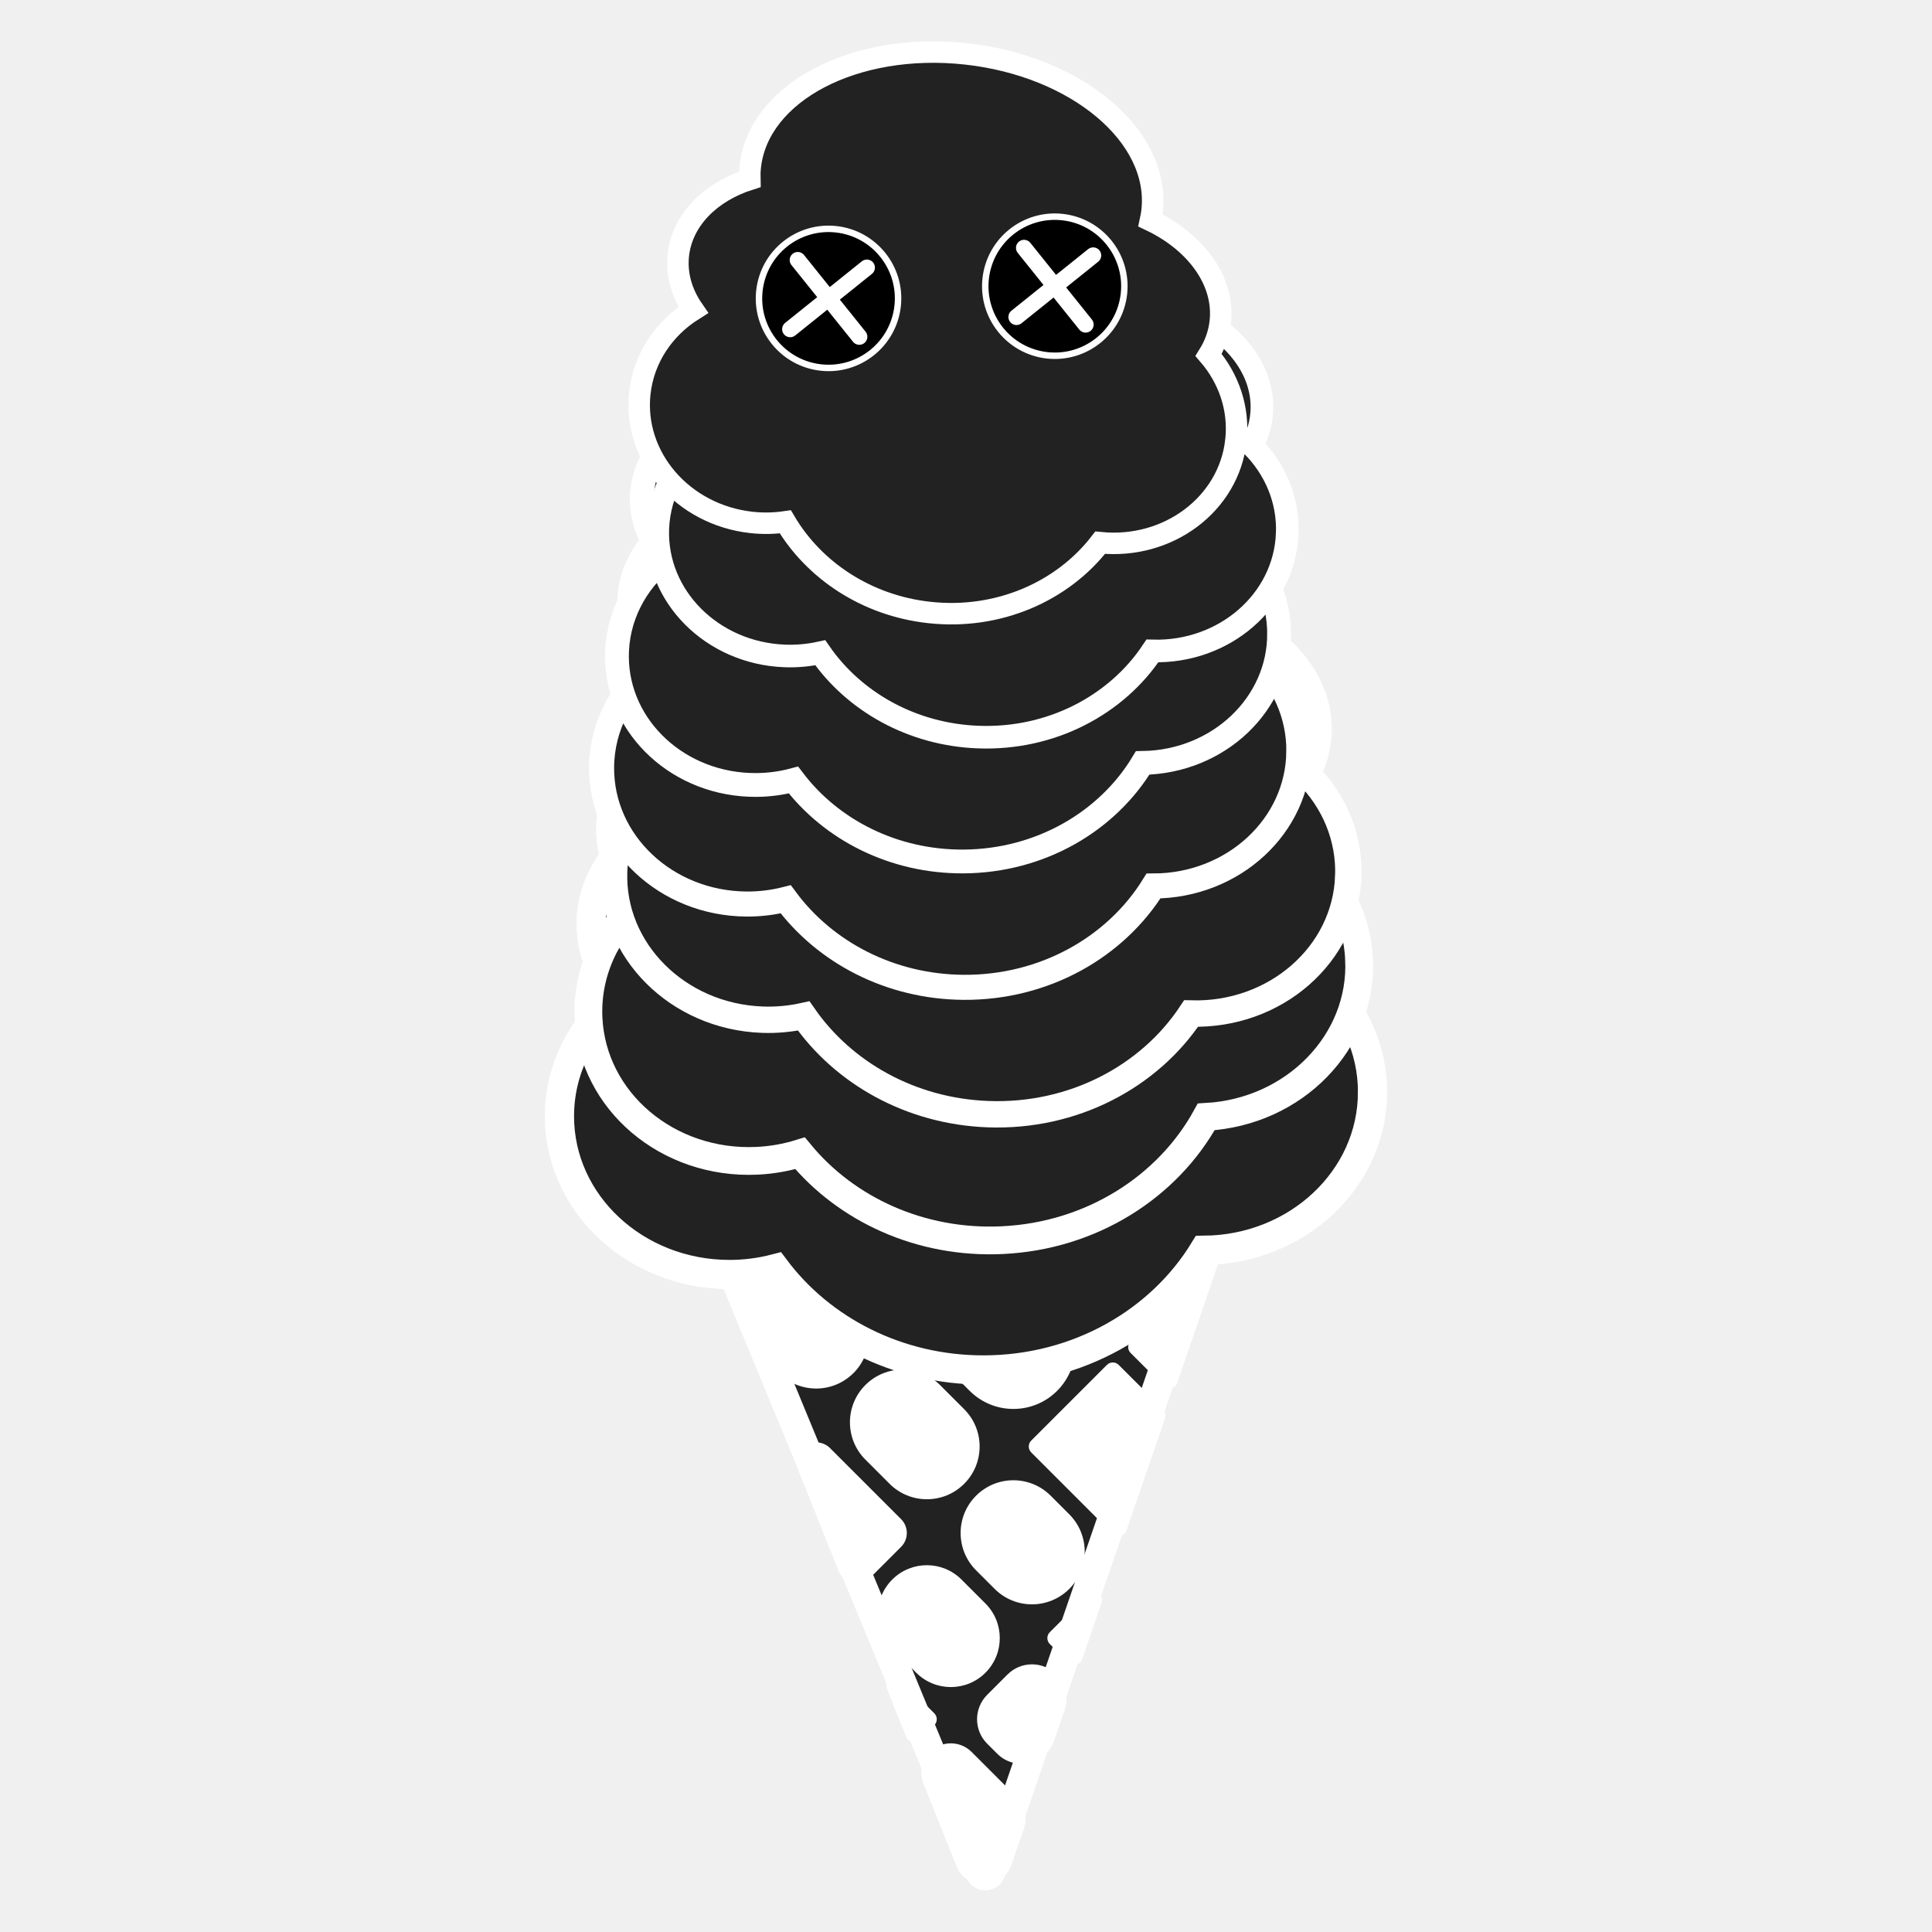
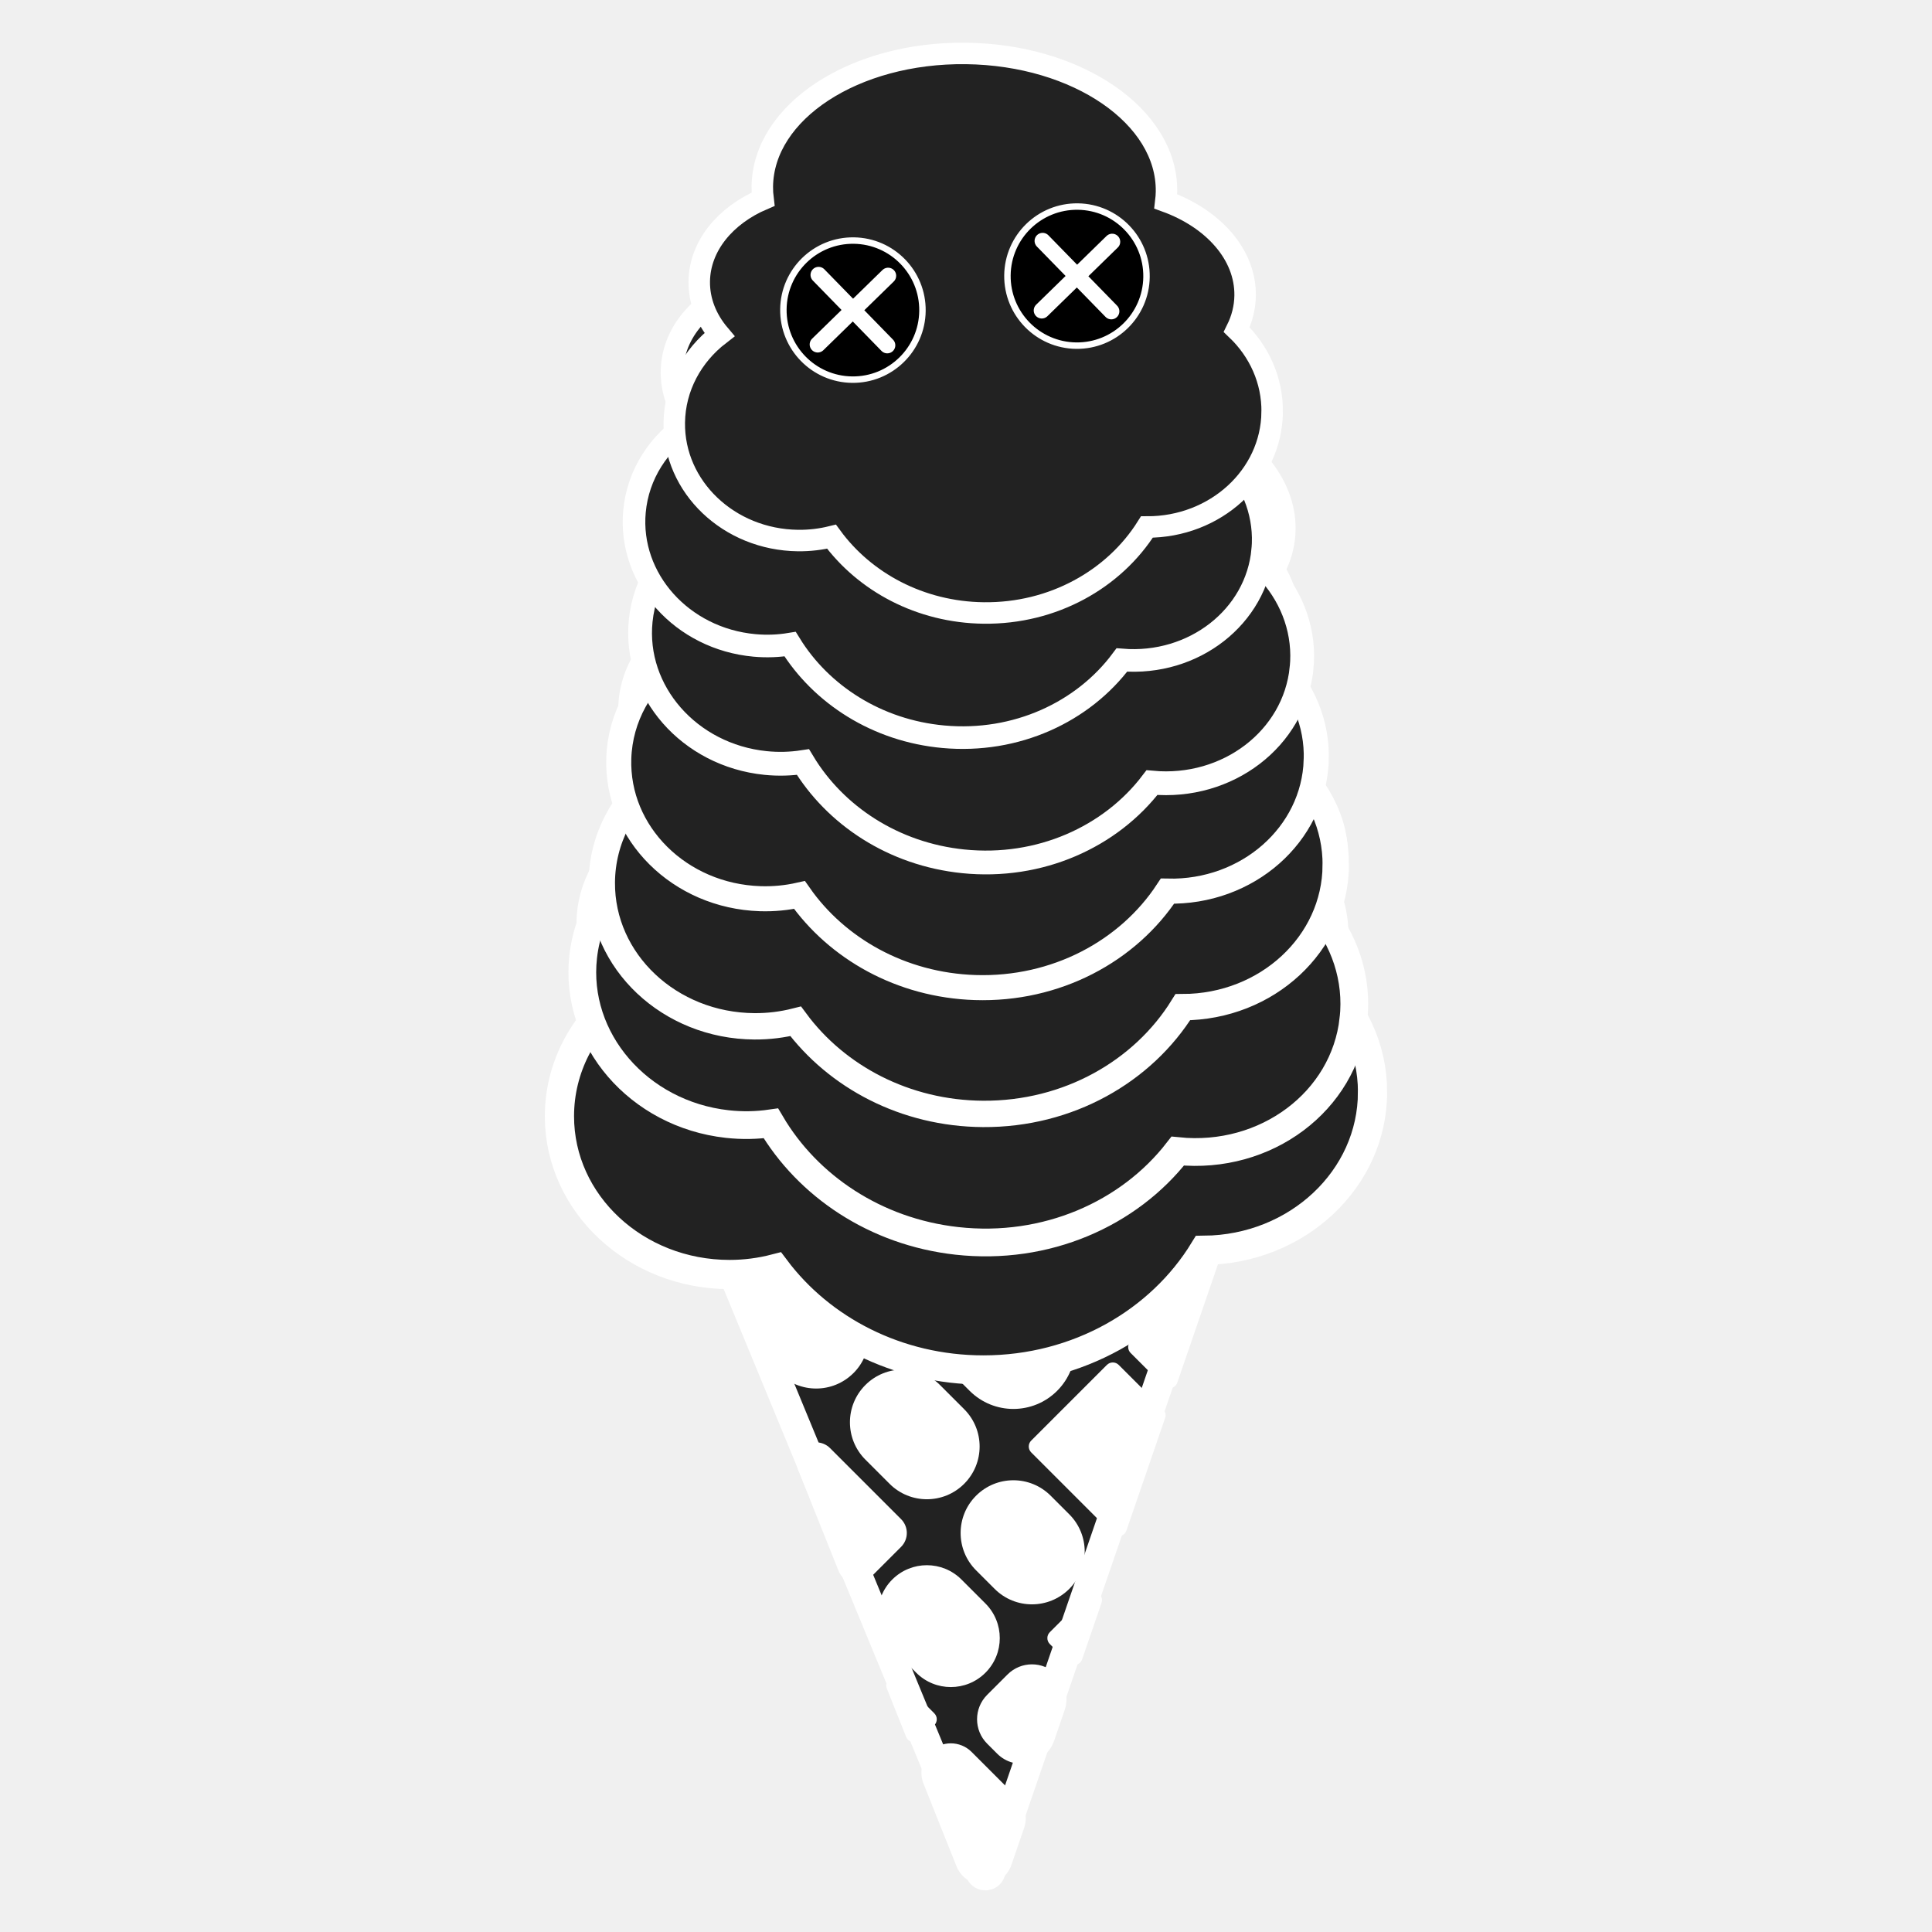
- <svg viewBox="0 0 1024 1024" width="100%" height="100%">
+ <svg xmlns="http://www.w3.org/2000/svg" viewBox="0 0 1024 1024" width="100%" height="100%">
  <g transform="translate(288.7818, 412.65) scale(0.7740554)">
    <g transform="translate(0, -126)">
      <g id="Cone">
        <path id="Cone_Bottom" data-name="Cone Bottom" d="M108.22,414.88l189.84,460.03c1.36,3.3,6.09,3.16,7.25-.22l159.34-463.34c.87-2.53-1.03-5.16-3.7-5.13l-349.18,3.32c-2.74.03-4.59,2.82-3.55,5.35Z" style="fill: rgb(34, 34, 34); stroke: rgb(255, 255, 255); stroke-linejoin: round; stroke-width: 20px;" />
        <g id="Waffle_Cross-Hatch" data-name="Waffle Cross-Hatch">
          <path d="M261.93,482.48h0c15.03-15.03,4.46-40.72-16.79-40.83h0c-21.37-.11-32.14,25.72-17.03,40.83h0c9.34,9.34,24.48,9.34,33.82,0Z" style="fill: rgb(255, 255, 255);" />
          <path d="M384.85,527.49l-51.82,51.82c-2.24,2.24-2.24,5.86,0,8.1l55.71,55.71c2.24,2.24,5.86,2.24,8.1,0h0c.62-.62,1.08-1.36,1.37-2.19l26.52-77.11c.71-2.07.18-4.36-1.37-5.91l-30.41-30.41c-2.24-2.24-5.86-2.24-8.1,0Z" style="fill: rgb(255, 255, 255);" />
          <rect x="274.59" y="463.59" width="84.73" height="95.66" rx="42.36" ry="42.36" transform="translate(-268.79 373.91) rotate(-45)" style="fill: rgb(255, 255, 255);" />
          <rect x="291.06" y="603.84" width="72.24" height="90.24" rx="36.12" ry="36.12" transform="translate(-363.06 421.43) rotate(-45)" style="fill: rgb(255, 255, 255);" />
          <path d="M371.7,684.58l-25.94,25.94c-2.24,2.24-2.24,5.86,0,8.1l12.67,12.67c2.99,2.99,8.09,1.82,9.46-2.19l13.28-38.61c1.97-5.74-5.17-10.2-9.46-5.91Z" style="fill: rgb(255, 255, 255);" />
          <path d="M159.42,564.14l2.73,6.83c1.52,3.82,6.46,4.83,9.37,1.93l2.05-2.05c2.24-2.24,2.24-5.86,0-8.1l-4.78-4.78c-4.4-4.4-11.67.39-9.37,6.17Z" style="fill: rgb(255, 255, 255);" />
          <path d="M243.92,633.11l-48.65-48.65c-5.24-5.24-13.74-5.24-18.99,0h0c-3.8,3.8-4.97,9.49-2.98,14.47l27.77,69.54c3.58,8.95,15.14,11.33,21.96,4.51l20.89-20.89c5.24-5.24,5.24-13.74,0-18.99Z" style="fill: rgb(255, 255, 255);" />
          <path d="M211.32,533.1h0c14.11-14.11,14.11-36.98,0-51.08l-34.94-34.94c-.72-.72-.72-1.89,0-2.62h0c1.16-1.16.34-3.15-1.3-3.16l-11.23-.06c-25.62-.13-43.23,25.72-33.73,49.51l5.37,13.45c1.82,4.55,4.54,8.68,8,12.15l16.74,16.74c14.11,14.11,36.98,14.11,51.08,0Z" style="fill: rgb(255, 255, 255);" />
          <path d="M263.74,792.53h0c-5.69,5.69-7.45,14.23-4.46,21.71l22.5,56.36c6.92,17.34,31.68,16.74,37.75-.92l8.66-25.2c2.5-7.28.64-15.35-4.8-20.79l-31.17-31.17c-7.87-7.87-20.62-7.87-28.48,0Z" style="fill: rgb(255, 255, 255);" />
          <path d="M392.94,503.07l40.81-40.81c2.24-2.24,5.86-2.24,8.1,0l.06.06c2.24,2.24,2.24,5.86,0,8.1l-40.81,40.81c-2.24,2.24-2.24,5.86,0,8.1l22.48,22.48c2.99,2.99,8.09,1.82,9.46-2.19l30.71-89.32c1.27-3.71-1.47-7.57-5.39-7.59l-120.63-.6c-5.11-.03-7.69,6.16-4.08,9.77l51.18,51.18c2.24,2.24,5.86,2.24,8.1,0Z" style="fill: rgb(255, 255, 255);" />
          <rect x="217.18" y="527.25" width="72.24" height="95.66" rx="36.12" ry="36.12" transform="translate(-332.45 347.55) rotate(-45)" style="fill: rgb(255, 255, 255);" />
          <path d="M350.28,739.46h0c-9.24-9.24-24.22-9.24-33.46,0l-13.94,13.94c-9.24,9.24-9.24,24.22,0,33.46l6.81,6.81c12.37,12.37,33.42,7.5,39.1-9.04l7.13-20.75c2.94-8.55.75-18.03-5.64-24.42Z" style="fill: rgb(255, 255, 255);" />
          <path d="M234.18,749.12l13.2,33.06c1.52,3.82,6.46,4.83,9.37,1.93l9.93-9.93c2.24-2.24,2.24-5.86,0-8.1l-23.13-23.13c-4.4-4.4-11.67.39-9.37,6.17Z" style="fill: rgb(255, 255, 255);" />
          <rect x="236.26" y="661.25" width="67.04" height="90.24" rx="33.52" ry="33.52" transform="translate(-420.46 397.65) rotate(-45)" style="fill: rgb(255, 255, 255);" />
        </g>
        <ellipse id="Cone_Top" data-name="Cone Top" cx="288.37" cy="404.38" rx="182.34" ry="67.01" style="fill: rgb(34, 34, 34); stroke: rgb(255, 255, 255); stroke-miterlimit: 10; stroke-width: 20px;" />
      </g>
    </g>
    <g transform="translate(288, 124) rotate(0) scale(1) translate(-288, -250)">
      <path id="Scoop_Outline" data-name="Scoop Outline" d="M566.75,340.67c0-29.85-12.97-56.87-33.96-76.47,4.8-9.98,7.44-20.71,7.44-31.9,0-38.29-30.62-71.33-74.92-86.77.33-3.07.51-6.17.51-9.3,0-69.72-84.29-126.24-188.26-126.24s-188.26,56.52-188.26,126.24c0,4,.29,7.95.83,11.86-34.94,15.4-58.48,44.25-58.48,77.34,0,18.21,7.15,35.15,19.39,49.26-25.1,19.88-41.05,49.47-41.05,82.54,0,59.85,52.15,108.37,116.49,108.37,10.83,0,21.3-1.4,31.26-3.98,31.42,41.91,83.55,69.34,142.55,69.34,64.73,0,121.2-33,151.11-81.94,63.8-.57,115.34-48.85,115.34-108.34Z" style="fill: rgb(34, 34, 34); stroke: rgb(255, 255, 255); stroke-miterlimit: 10; stroke-width: 20px;" />
    </g>
-     <g transform="translate(289.0034, 50) rotate(-2.663978) scale(0.95) translate(-288, -250)">
+     <g transform="translate(300.0169, 50) rotate(6.358221) scale(0.95) translate(-288, -250)">
      <path id="Scoop_Outline" data-name="Scoop Outline" d="M566.75,340.67c0-29.85-12.97-56.87-33.96-76.47,4.8-9.98,7.44-20.71,7.44-31.9,0-38.29-30.62-71.33-74.92-86.77.33-3.07.51-6.17.51-9.3,0-69.72-84.29-126.24-188.26-126.24s-188.26,56.52-188.26,126.24c0,4,.29,7.95.83,11.86-34.94,15.4-58.48,44.25-58.48,77.34,0,18.21,7.15,35.15,19.39,49.26-25.1,19.88-41.05,49.47-41.05,82.54,0,59.85,52.15,108.37,116.49,108.37,10.83,0,21.3-1.4,31.26-3.98,31.42,41.91,83.55,69.34,142.55,69.34,64.73,0,121.2-33,151.11-81.94,63.8-.57,115.34-48.85,115.34-108.34Z" style="fill: rgb(34, 34, 34); stroke: rgb(255, 255, 255); stroke-miterlimit: 10; stroke-width: 20px;" />
    </g>
-     <g transform="translate(301.7225, -24) rotate(2.098639) scale(0.9025) translate(-288, -250)">
+     <g transform="translate(290.5055, -24) rotate(0.360737) scale(0.9025) translate(-288, -250)">
      <path id="Scoop_Outline" data-name="Scoop Outline" d="M566.75,340.67c0-29.85-12.97-56.87-33.96-76.47,4.8-9.98,7.44-20.71,7.44-31.9,0-38.29-30.62-71.33-74.92-86.77.33-3.07.51-6.17.51-9.3,0-69.72-84.29-126.24-188.26-126.24s-188.26,56.52-188.26,126.24c0,4,.29,7.95.83,11.86-34.94,15.4-58.48,44.25-58.48,77.34,0,18.21,7.15,35.15,19.39,49.26-25.1,19.88-41.05,49.47-41.05,82.54,0,59.85,52.15,108.37,116.49,108.37,10.83,0,21.3-1.4,31.26-3.98,31.42,41.91,83.55,69.34,142.55,69.34,64.73,0,121.2-33,151.11-81.94,63.8-.57,115.34-48.85,115.34-108.34Z" style="fill: rgb(34, 34, 34); stroke: rgb(255, 255, 255); stroke-miterlimit: 10; stroke-width: 20px;" />
    </g>
-     <g transform="translate(277.8166, -98) rotate(0.3811015) scale(0.857375) translate(-288, -250)">
+     <g transform="translate(291.8424, -98) rotate(1.857762) scale(0.857375) translate(-288, -250)">
      <path id="Scoop_Outline" data-name="Scoop Outline" d="M566.75,340.67c0-29.85-12.97-56.87-33.96-76.47,4.8-9.98,7.44-20.71,7.44-31.9,0-38.29-30.62-71.33-74.92-86.77.33-3.07.51-6.17.51-9.3,0-69.72-84.29-126.24-188.26-126.24s-188.26,56.52-188.26,126.24c0,4,.29,7.95.83,11.86-34.94,15.4-58.48,44.25-58.48,77.34,0,18.21,7.15,35.15,19.39,49.26-25.1,19.88-41.05,49.47-41.05,82.54,0,59.85,52.15,108.37,116.49,108.37,10.83,0,21.3-1.4,31.26-3.98,31.42,41.91,83.55,69.34,142.55,69.34,64.73,0,121.2-33,151.11-81.94,63.8-.57,115.34-48.85,115.34-108.34Z" style="fill: rgb(34, 34, 34); stroke: rgb(255, 255, 255); stroke-miterlimit: 10; stroke-width: 20px;" />
    </g>
-     <g transform="translate(275.2834, -172) rotate(-0.3450123) scale(0.8145062) translate(-288, -250)">
+     <g transform="translate(299.7745, -172) rotate(5.828422) scale(0.8145062) translate(-288, -250)">
      <path id="Scoop_Outline" data-name="Scoop Outline" d="M566.75,340.67c0-29.85-12.97-56.87-33.96-76.47,4.8-9.98,7.44-20.71,7.44-31.9,0-38.29-30.62-71.33-74.92-86.77.33-3.07.51-6.17.51-9.3,0-69.72-84.29-126.24-188.26-126.24s-188.26,56.52-188.26,126.24c0,4,.29,7.95.83,11.86-34.94,15.4-58.48,44.25-58.48,77.34,0,18.21,7.15,35.15,19.39,49.26-25.1,19.88-41.05,49.47-41.05,82.54,0,59.85,52.15,108.37,116.49,108.37,10.83,0,21.3-1.4,31.26-3.98,31.42,41.91,83.55,69.34,142.55,69.34,64.73,0,121.2-33,151.11-81.94,63.8-.57,115.34-48.85,115.34-108.34Z" style="fill: rgb(34, 34, 34); stroke: rgb(255, 255, 255); stroke-miterlimit: 10; stroke-width: 20px;" />
    </g>
-     <g transform="translate(295.4152, -246) rotate(2.141386) scale(0.7737809) translate(-288, -250)">
+     <g transform="translate(283.1102, -246) rotate(5.190699) scale(0.7737809) translate(-288, -250)">
      <path id="Scoop_Outline" data-name="Scoop Outline" d="M566.75,340.67c0-29.85-12.97-56.87-33.96-76.47,4.8-9.98,7.44-20.71,7.44-31.9,0-38.29-30.62-71.33-74.92-86.77.33-3.07.51-6.17.51-9.3,0-69.72-84.29-126.24-188.26-126.24s-188.26,56.52-188.26,126.24c0,4,.29,7.95.83,11.86-34.94,15.4-58.48,44.25-58.48,77.34,0,18.21,7.15,35.15,19.39,49.26-25.1,19.88-41.05,49.47-41.05,82.54,0,59.85,52.15,108.37,116.49,108.37,10.83,0,21.3-1.4,31.26-3.98,31.42,41.91,83.55,69.34,142.55,69.34,64.73,0,121.2-33,151.11-81.94,63.8-.57,115.34-48.85,115.34-108.34Z" style="fill: rgb(34, 34, 34); stroke: rgb(255, 255, 255); stroke-miterlimit: 10; stroke-width: 20px;" />
    </g>
-     <g transform="translate(276.7671, -320) rotate(6.247435) scale(0.7350919) translate(-288, -250)">
+     <g transform="translate(293.9353, -320) rotate(0.6998065) scale(0.7350919) translate(-288, -250)">
      <path id="Scoop_Outline" data-name="Scoop Outline" d="M566.75,340.67c0-29.85-12.97-56.87-33.96-76.47,4.8-9.98,7.44-20.71,7.44-31.9,0-38.29-30.62-71.33-74.92-86.77.33-3.07.51-6.17.51-9.3,0-69.72-84.29-126.24-188.26-126.24s-188.26,56.52-188.26,126.24c0,4,.29,7.95.83,11.86-34.94,15.4-58.48,44.25-58.48,77.34,0,18.21,7.15,35.15,19.39,49.26-25.1,19.88-41.05,49.47-41.05,82.54,0,59.85,52.15,108.37,116.49,108.37,10.83,0,21.3-1.4,31.26-3.98,31.42,41.91,83.55,69.34,142.55,69.34,64.73,0,121.2-33,151.11-81.94,63.8-.57,115.34-48.85,115.34-108.34Z" style="fill: rgb(34, 34, 34); stroke: rgb(255, 255, 255); stroke-miterlimit: 10; stroke-width: 20px;" />
      <g id="Right_Eye" data-name="Right Eye">
        <circle id="Left_Eye_Outline" data-name="Left Eye Outline" cx="383.4" cy="216.12" r="64.78" style="fill: rgb(0, 0, 0); stroke: rgb(255, 255, 255); stroke-miterlimit: 10; stroke-width: 6px;" />
      </g>
      <g id="Left_Eye" data-name="Left Eye">
        <circle id="Right_Eye_Outline" data-name="Right Eye Outline" cx="175.1" cy="250.34" r="64.78" style="fill: rgb(0, 0, 0); stroke: rgb(255, 255, 255); stroke-miterlimit: 10; stroke-width: 6px;" />
      </g>
      <g>
        <line x1="351.01" y1="183.73" x2="415.79" y2="248.51" stroke="#fff" stroke-width="15" stroke-linecap="round" />
        <line x1="351.01" y1="248.51" x2="415.79" y2="183.73" stroke="#fff" stroke-width="15" stroke-linecap="round" />
      </g>
      <g>
        <line x1="142.71" y1="217.95" x2="207.49" y2="282.73" stroke="#fff" stroke-width="15" stroke-linecap="round" />
        <line x1="142.71" y1="282.73" x2="207.49" y2="217.95" stroke="#fff" stroke-width="15" stroke-linecap="round" />
      </g>
    </g>
  </g>
</svg>
